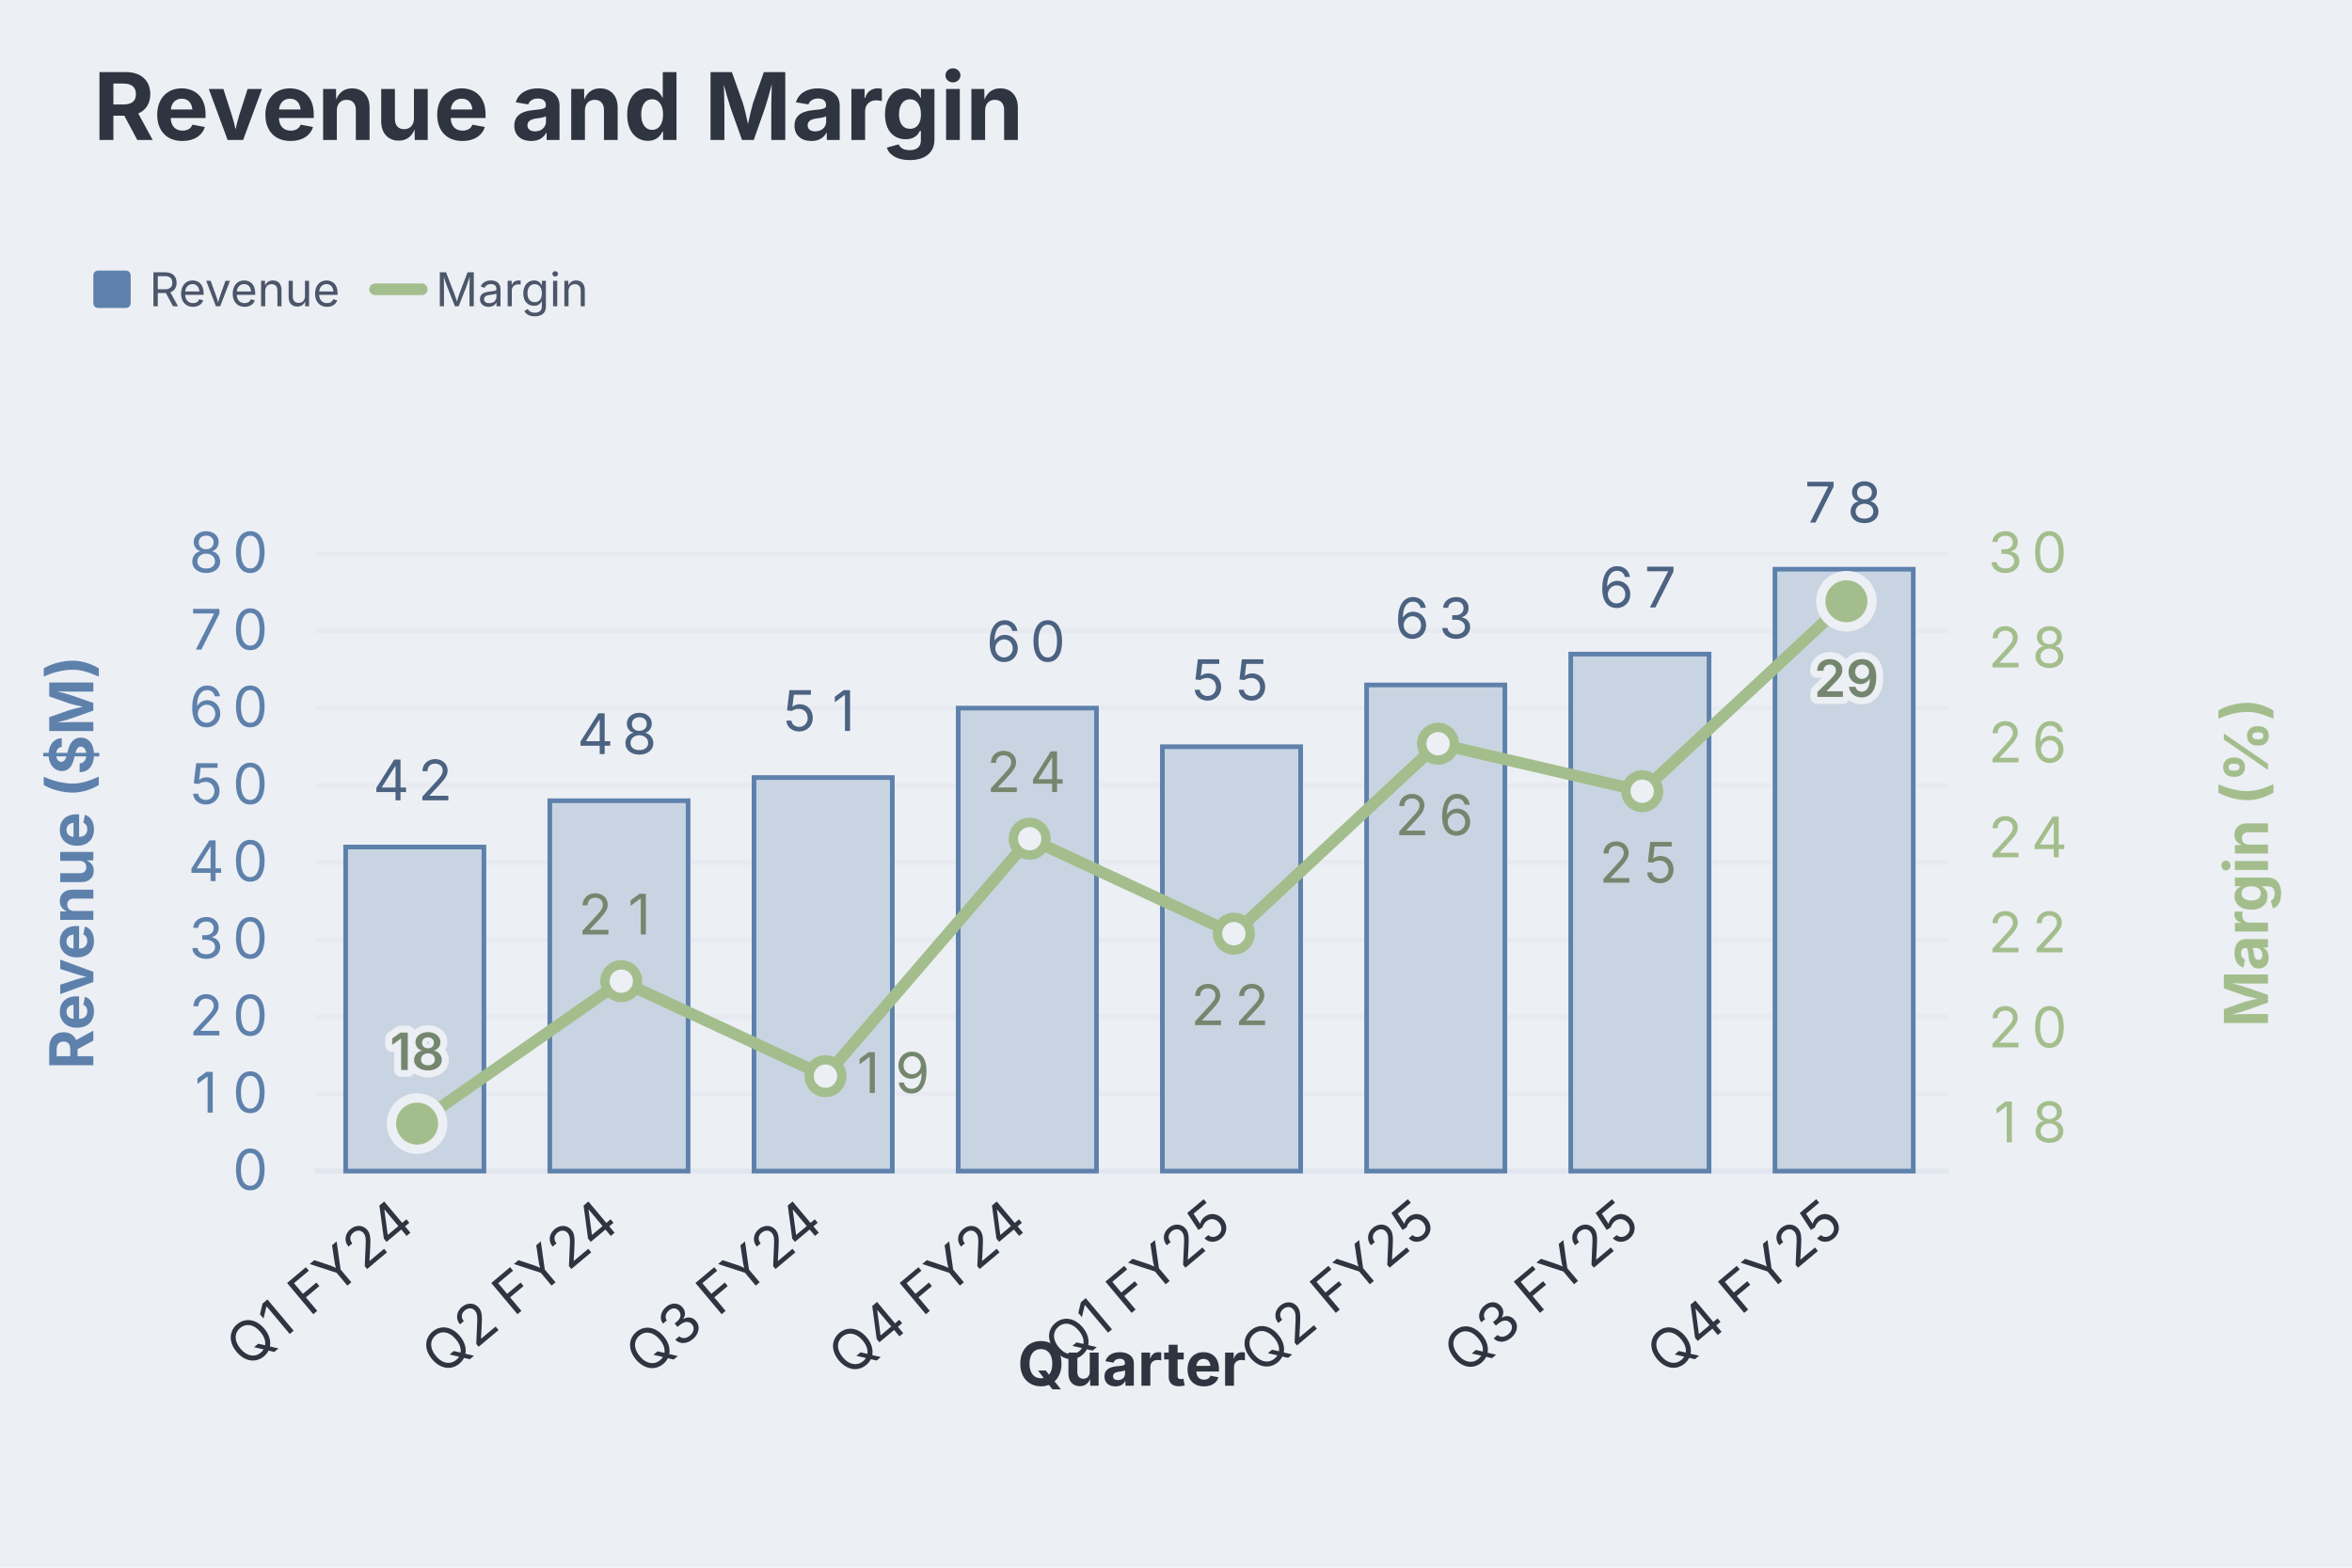
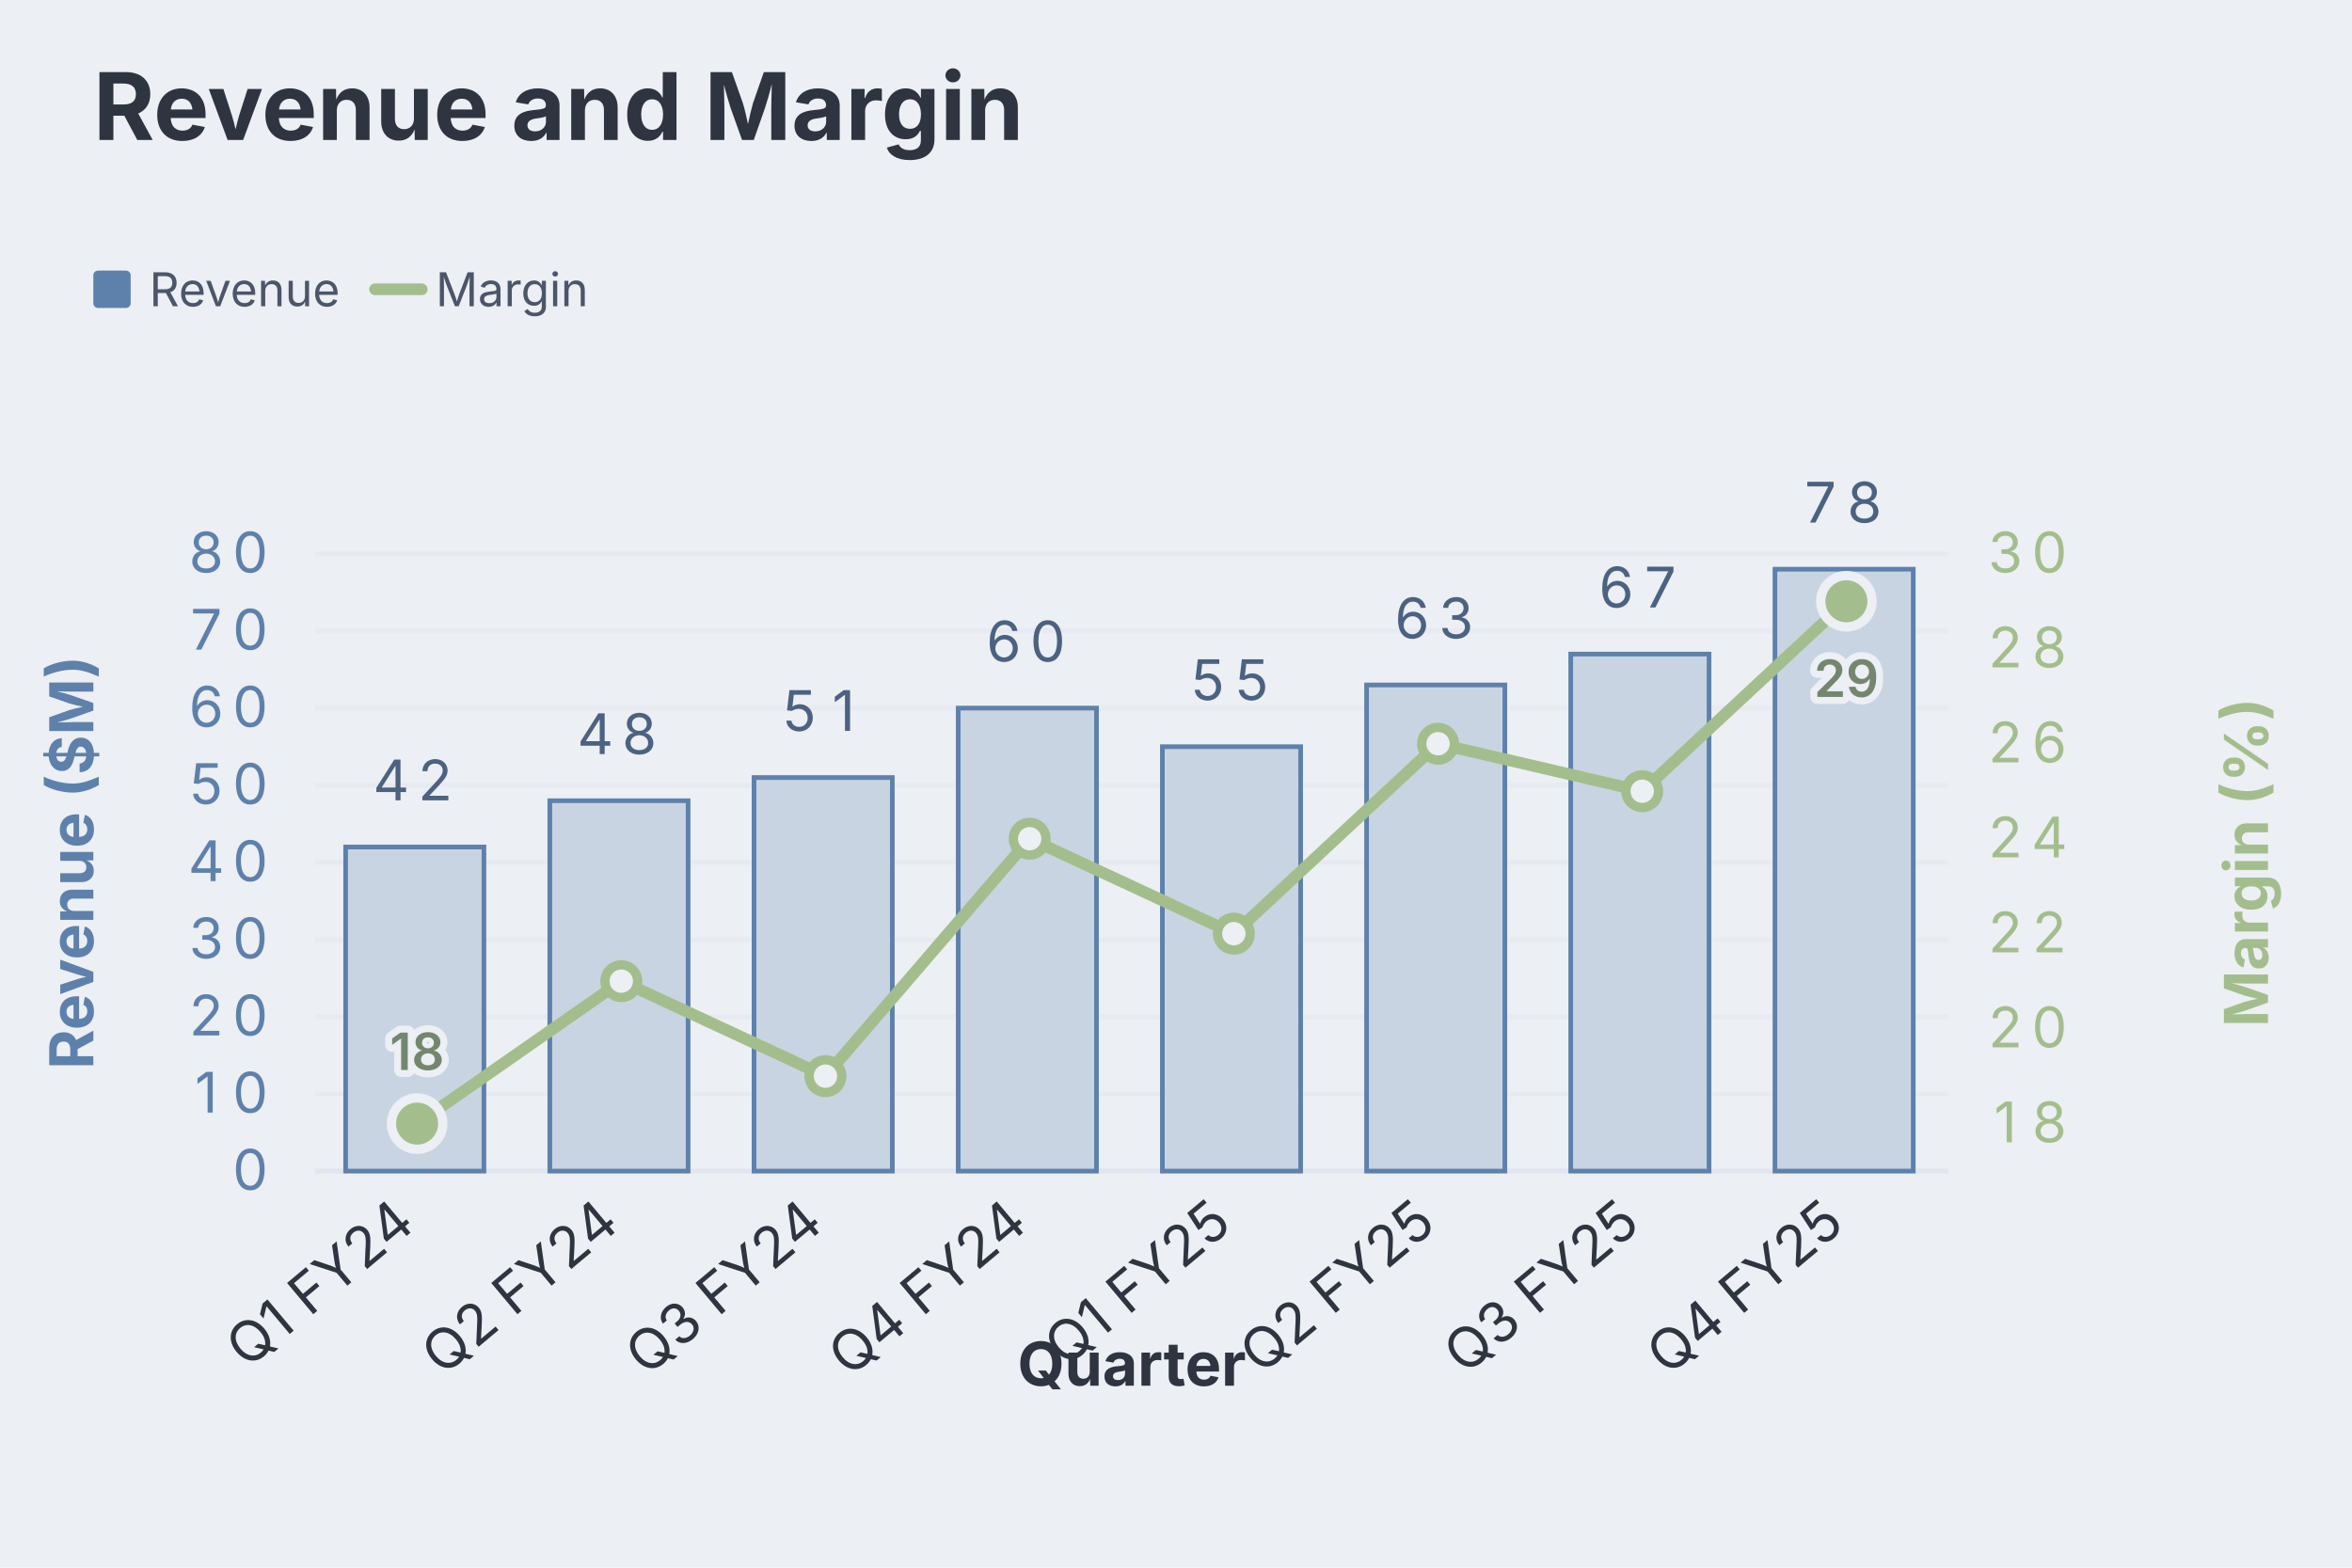
<svg xmlns="http://www.w3.org/2000/svg" aria-describedby="dgmo-desc-4ee2fc01" role="img" aria-label="Revenue and Margin — Line diagram" width="504" height="336" viewBox="0 0 504 336" style="background: rgb(236, 239, 244); font-family: Inter, system-ui, Avenir, Helvetica, Arial, sans-serif;">
  <style>@media (hover:hover){svg:has(g.dgmo-series:hover) g.dgmo-series:not(:hover){opacity:0.4}svg:has([data-legend-entry="revenue"]:hover) g.dgmo-series:not([data-series-name="Revenue"]){opacity:0.4}svg:has(g.dgmo-series[data-series-name="Revenue"]:hover):has([data-legend-entry="revenue"]) [data-legend-entry]:not([data-legend-entry="revenue"]){opacity:0.4}svg:has([data-legend-entry="margin"]:hover) g.dgmo-series:not([data-series-name="Margin"]){opacity:0.4}svg:has(g.dgmo-series[data-series-name="Margin"]:hover):has([data-legend-entry="margin"]) [data-legend-entry]:not([data-legend-entry="margin"]){opacity:0.4}}</style>
  <rect class="dgmo-canvas-bg" x="0" y="0" width="504" height="336" fill="#eceff4" />
  <text class="chart-title" x="20" y="30" text-anchor="start" fill="#2e3440" font-size="20" font-weight="bold" style="cursor: default;" data-line-number="1">Revenue and Margin</text>
  <g transform="translate(0,48)">
    <g data-frame-legend="" data-dx="20" transform="translate(20,0)">
      <g class="chart-legend" data-legend-active="series" data-legend-left="0" data-legend-right="114.24000000000001">
        <g transform="translate(0,0)" data-legend-group="series">
          <g data-legend-entry="revenue" data-series-name="Revenue">
            <rect x="0" y="0" width="61.37" height="28" fill="transparent" />
            <rect x="0" y="10" width="8" height="8" rx="1" fill="#5e81ac" />
            <text x="12" y="14" dominant-baseline="central" font-size="10" fill="#4c566a" font-family="Inter, system-ui, Avenir, Helvetica, Arial, sans-serif">Revenue</text>
          </g>
          <g data-legend-entry="margin" data-series-name="Margin">
            <rect x="61.37" y="0" width="52.87" height="28" fill="transparent" />
            <line x1="60.37" x2="70.37" y1="14" y2="14" stroke="#a3be8c" stroke-width="2.5" stroke-linecap="round" />
            <text x="73.37" y="14" dominant-baseline="central" font-size="10" fill="#4c566a" font-family="Inter, system-ui, Avenir, Helvetica, Arial, sans-serif">Margin</text>
          </g>
        </g>
      </g>
    </g>
  </g>
  <line x1="67.504" x2="417.536" y1="251" y2="251" stroke="#d8dee9" stroke-opacity="0.6" />
  <text class="dgmo-tick" x="53.628" y="255" text-anchor="middle" fill="#5e81ac" font-size="12" font-family="Inter, system-ui, Avenir, Helvetica, Arial, sans-serif" pointer-events="none">
    <tspan x="53.63">0</tspan>
  </text>
  <line x1="67.504" x2="417.536" y1="234.462" y2="234.462" stroke="#d8dee9" stroke-opacity="0.25" />
  <text class="dgmo-tick" x="49.752" y="238.462" text-anchor="middle" fill="#5e81ac" font-size="12" font-family="Inter, system-ui, Avenir, Helvetica, Arial, sans-serif" pointer-events="none">
    <tspan x="45.88">1</tspan>
    <tspan x="53.63">0</tspan>
  </text>
  <line x1="67.504" x2="417.536" y1="217.923" y2="217.923" stroke="#d8dee9" stroke-opacity="0.25" />
  <text class="dgmo-tick" x="49.752" y="221.923" text-anchor="middle" fill="#5e81ac" font-size="12" font-family="Inter, system-ui, Avenir, Helvetica, Arial, sans-serif" pointer-events="none">
    <tspan x="45.88">2</tspan>
    <tspan x="53.63">0</tspan>
  </text>
  <line x1="67.504" x2="417.536" y1="201.385" y2="201.385" stroke="#d8dee9" stroke-opacity="0.25" />
  <text class="dgmo-tick" x="49.752" y="205.385" text-anchor="middle" fill="#5e81ac" font-size="12" font-family="Inter, system-ui, Avenir, Helvetica, Arial, sans-serif" pointer-events="none">
    <tspan x="45.88">3</tspan>
    <tspan x="53.63">0</tspan>
  </text>
  <line x1="67.504" x2="417.536" y1="184.846" y2="184.846" stroke="#d8dee9" stroke-opacity="0.25" />
  <text class="dgmo-tick" x="49.752" y="188.846" text-anchor="middle" fill="#5e81ac" font-size="12" font-family="Inter, system-ui, Avenir, Helvetica, Arial, sans-serif" pointer-events="none">
    <tspan x="45.88">4</tspan>
    <tspan x="53.63">0</tspan>
  </text>
  <line x1="67.504" x2="417.536" y1="168.308" y2="168.308" stroke="#d8dee9" stroke-opacity="0.25" />
  <text class="dgmo-tick" x="49.752" y="172.308" text-anchor="middle" fill="#5e81ac" font-size="12" font-family="Inter, system-ui, Avenir, Helvetica, Arial, sans-serif" pointer-events="none">
    <tspan x="45.88">5</tspan>
    <tspan x="53.63">0</tspan>
  </text>
  <line x1="67.504" x2="417.536" y1="151.769" y2="151.769" stroke="#d8dee9" stroke-opacity="0.25" />
  <text class="dgmo-tick" x="49.752" y="155.769" text-anchor="middle" fill="#5e81ac" font-size="12" font-family="Inter, system-ui, Avenir, Helvetica, Arial, sans-serif" pointer-events="none">
    <tspan x="45.88">6</tspan>
    <tspan x="53.63">0</tspan>
  </text>
  <line x1="67.504" x2="417.536" y1="135.231" y2="135.231" stroke="#d8dee9" stroke-opacity="0.25" />
  <text class="dgmo-tick" x="49.752" y="139.231" text-anchor="middle" fill="#5e81ac" font-size="12" font-family="Inter, system-ui, Avenir, Helvetica, Arial, sans-serif" pointer-events="none">
    <tspan x="45.88">7</tspan>
    <tspan x="53.63">0</tspan>
  </text>
  <line x1="67.504" x2="417.536" y1="118.692" y2="118.692" stroke="#d8dee9" stroke-opacity="0.25" />
  <text class="dgmo-tick" x="49.752" y="122.692" text-anchor="middle" fill="#5e81ac" font-size="12" font-family="Inter, system-ui, Avenir, Helvetica, Arial, sans-serif" pointer-events="none">
    <tspan x="45.88">8</tspan>
    <tspan x="53.63">0</tspan>
  </text>
  <text class="dgmo-tick" x="435.288" y="244.822" text-anchor="middle" fill="#a3be8c" font-size="12" font-family="Inter, system-ui, Avenir, Helvetica, Arial, sans-serif" pointer-events="none">
    <tspan x="431.41">1</tspan>
    <tspan x="439.16">8</tspan>
  </text>
  <text class="dgmo-tick" x="435.288" y="224.467" text-anchor="middle" fill="#a3be8c" font-size="12" font-family="Inter, system-ui, Avenir, Helvetica, Arial, sans-serif" pointer-events="none">
    <tspan x="431.41">2</tspan>
    <tspan x="439.16">0</tspan>
  </text>
  <text class="dgmo-tick" x="435.288" y="204.112" text-anchor="middle" fill="#a3be8c" font-size="12" font-family="Inter, system-ui, Avenir, Helvetica, Arial, sans-serif" pointer-events="none">
    <tspan x="431.41">2</tspan>
    <tspan x="439.16">2</tspan>
  </text>
  <text class="dgmo-tick" x="435.288" y="183.757" text-anchor="middle" fill="#a3be8c" font-size="12" font-family="Inter, system-ui, Avenir, Helvetica, Arial, sans-serif" pointer-events="none">
    <tspan x="431.41">2</tspan>
    <tspan x="439.16">4</tspan>
  </text>
  <text class="dgmo-tick" x="435.288" y="163.402" text-anchor="middle" fill="#a3be8c" font-size="12" font-family="Inter, system-ui, Avenir, Helvetica, Arial, sans-serif" pointer-events="none">
    <tspan x="431.41">2</tspan>
    <tspan x="439.16">6</tspan>
  </text>
  <text class="dgmo-tick" x="435.288" y="143.047" text-anchor="middle" fill="#a3be8c" font-size="12" font-family="Inter, system-ui, Avenir, Helvetica, Arial, sans-serif" pointer-events="none">
    <tspan x="431.41">2</tspan>
    <tspan x="439.16">8</tspan>
  </text>
  <text class="dgmo-tick" x="435.288" y="122.692" text-anchor="middle" fill="#a3be8c" font-size="12" font-family="Inter, system-ui, Avenir, Helvetica, Arial, sans-serif" pointer-events="none">
    <tspan x="431.41">3</tspan>
    <tspan x="439.16">0</tspan>
  </text>
  <text class="dgmo-tick" fill="#2e3440" font-size="12" font-family="Inter, system-ui, Avenir, Helvetica, Arial, sans-serif" transform="translate(89.381,263) rotate(-40)" text-anchor="end" pointer-events="none">Q1 FY24</text>
  <text class="dgmo-tick" fill="#2e3440" font-size="12" font-family="Inter, system-ui, Avenir, Helvetica, Arial, sans-serif" transform="translate(133.135,263) rotate(-40)" text-anchor="end" pointer-events="none">Q2 FY24</text>
  <text class="dgmo-tick" fill="#2e3440" font-size="12" font-family="Inter, system-ui, Avenir, Helvetica, Arial, sans-serif" transform="translate(176.889,263) rotate(-40)" text-anchor="end" pointer-events="none">Q3 FY24</text>
  <text class="dgmo-tick" fill="#2e3440" font-size="12" font-family="Inter, system-ui, Avenir, Helvetica, Arial, sans-serif" transform="translate(220.643,263) rotate(-40)" text-anchor="end" pointer-events="none">Q4 FY24</text>
  <text class="dgmo-tick" fill="#2e3440" font-size="12" font-family="Inter, system-ui, Avenir, Helvetica, Arial, sans-serif" transform="translate(264.397,263) rotate(-40)" text-anchor="end" pointer-events="none">Q1 FY25</text>
  <text class="dgmo-tick" fill="#2e3440" font-size="12" font-family="Inter, system-ui, Avenir, Helvetica, Arial, sans-serif" transform="translate(308.151,263) rotate(-40)" text-anchor="end" pointer-events="none">Q2 FY25</text>
  <text class="dgmo-tick" fill="#2e3440" font-size="12" font-family="Inter, system-ui, Avenir, Helvetica, Arial, sans-serif" transform="translate(351.905,263) rotate(-40)" text-anchor="end" pointer-events="none">Q3 FY25</text>
  <text class="dgmo-tick" fill="#2e3440" font-size="12" font-family="Inter, system-ui, Avenir, Helvetica, Arial, sans-serif" transform="translate(395.659,263) rotate(-40)" text-anchor="end" pointer-events="none">Q4 FY25</text>
  <rect class="dgmo-plot-rect" x="67.504" y="118.692" width="350.032" height="132.308" fill="transparent" />
  <g class="dgmo-series" data-series-index="0" data-series-name="Revenue" data-axis="left" data-color="#5e81ac" data-line-number="6" data-mark="bar">
    <rect class="dgmo-series-bar" data-x-index="0" data-line-number="10" x="74.07" y="181.54" width="29.63" height="69.46" fill="#c9d4e2" stroke="#5e81ac" stroke-width="1" />
    <circle class="dgmo-pt" data-series-index="0" data-series-name="Revenue" data-color="#5e81ac" data-x-index="0" data-x-label="Q1 FY24" data-value="42" data-line-number="10" cx="89.38" cy="181.54" r="0" fill="#5e81ac" />
    <rect class="dgmo-series-bar" data-x-index="1" data-line-number="11" x="117.82" y="171.62" width="29.63" height="79.38" fill="#c9d4e2" stroke="#5e81ac" stroke-width="1" />
    <circle class="dgmo-pt" data-series-index="0" data-series-name="Revenue" data-color="#5e81ac" data-x-index="1" data-x-label="Q2 FY24" data-value="48" data-line-number="11" cx="133.14" cy="171.62" r="0" fill="#5e81ac" />
    <rect class="dgmo-series-bar" data-x-index="2" data-line-number="12" x="161.58" y="166.65" width="29.63" height="84.35" fill="#c9d4e2" stroke="#5e81ac" stroke-width="1" />
    <circle class="dgmo-pt" data-series-index="0" data-series-name="Revenue" data-color="#5e81ac" data-x-index="2" data-x-label="Q3 FY24" data-value="51" data-line-number="12" cx="176.89" cy="166.65" r="0" fill="#5e81ac" />
    <rect class="dgmo-series-bar" data-x-index="3" data-line-number="13" x="205.33" y="151.77" width="29.63" height="99.23" fill="#c9d4e2" stroke="#5e81ac" stroke-width="1" />
    <circle class="dgmo-pt" data-series-index="0" data-series-name="Revenue" data-color="#5e81ac" data-x-index="3" data-x-label="Q4 FY24" data-value="60" data-line-number="13" cx="220.64" cy="151.77" r="0" fill="#5e81ac" />
    <rect class="dgmo-series-bar" data-x-index="4" data-line-number="14" x="249.08" y="160.04" width="29.63" height="90.96" fill="#c9d4e2" stroke="#5e81ac" stroke-width="1" />
    <circle class="dgmo-pt" data-series-index="0" data-series-name="Revenue" data-color="#5e81ac" data-x-index="4" data-x-label="Q1 FY25" data-value="55" data-line-number="14" cx="264.4" cy="160.04" r="0" fill="#5e81ac" />
    <rect class="dgmo-series-bar" data-x-index="5" data-line-number="15" x="292.84" y="146.81" width="29.63" height="104.19" fill="#c9d4e2" stroke="#5e81ac" stroke-width="1" />
    <circle class="dgmo-pt" data-series-index="0" data-series-name="Revenue" data-color="#5e81ac" data-x-index="5" data-x-label="Q2 FY25" data-value="63" data-line-number="15" cx="308.15" cy="146.81" r="0" fill="#5e81ac" />
    <rect class="dgmo-series-bar" data-x-index="6" data-line-number="16" x="336.59" y="140.19" width="29.63" height="110.81" fill="#c9d4e2" stroke="#5e81ac" stroke-width="1" />
    <circle class="dgmo-pt" data-series-index="0" data-series-name="Revenue" data-color="#5e81ac" data-x-index="6" data-x-label="Q3 FY25" data-value="67" data-line-number="16" cx="351.91" cy="140.19" r="0" fill="#5e81ac" />
    <rect class="dgmo-series-bar" data-x-index="7" data-line-number="17" x="380.35" y="122" width="29.63" height="129" fill="#c9d4e2" stroke="#5e81ac" stroke-width="1" />
    <circle class="dgmo-pt" data-series-index="0" data-series-name="Revenue" data-color="#5e81ac" data-x-index="7" data-x-label="Q4 FY25" data-value="78" data-line-number="17" cx="395.66" cy="122" r="0" fill="#5e81ac" />
  </g>
  <g class="dgmo-series" data-series-index="1" data-series-name="Margin" data-axis="right" data-color="#a3be8c" data-line-number="8">
    <path class="dgmo-series-line" d="M89.381,240.822L133.135,210.29L176.889,230.645L220.643,179.757L264.397,200.112L308.151,159.402L351.905,169.58L395.659,128.87" fill="none" stroke="#a3be8c" stroke-width="2.5" stroke-linejoin="round" stroke-linecap="round" />
    <path class="dgmo-series-hit" d="M89.381,240.822L133.135,210.29L176.889,230.645L220.643,179.757L264.397,200.112L308.151,159.402L351.905,169.58L395.659,128.87" fill="none" stroke="transparent" stroke-width="16" stroke-linejoin="round" stroke-linecap="round" />
    <circle class="dgmo-pt" data-series-index="1" data-series-name="Margin" data-color="#a3be8c" data-x-index="0" data-x-label="Q1 FY24" data-value="18" data-line-number="10" cx="89.381" cy="240.822" r="3.5" fill="#eceff4" stroke="#a3be8c" stroke-width="2" />
    <circle class="dgmo-pt" data-series-index="1" data-series-name="Margin" data-color="#a3be8c" data-x-index="1" data-x-label="Q2 FY24" data-value="21" data-line-number="11" cx="133.135" cy="210.29" r="3.5" fill="#eceff4" stroke="#a3be8c" stroke-width="2" />
    <circle class="dgmo-pt" data-series-index="1" data-series-name="Margin" data-color="#a3be8c" data-x-index="2" data-x-label="Q3 FY24" data-value="19" data-line-number="12" cx="176.889" cy="230.645" r="3.5" fill="#eceff4" stroke="#a3be8c" stroke-width="2" />
    <circle class="dgmo-pt" data-series-index="1" data-series-name="Margin" data-color="#a3be8c" data-x-index="3" data-x-label="Q4 FY24" data-value="24" data-line-number="13" cx="220.643" cy="179.757" r="3.5" fill="#eceff4" stroke="#a3be8c" stroke-width="2" />
    <circle class="dgmo-pt" data-series-index="1" data-series-name="Margin" data-color="#a3be8c" data-x-index="4" data-x-label="Q1 FY25" data-value="22" data-line-number="14" cx="264.397" cy="200.112" r="3.5" fill="#eceff4" stroke="#a3be8c" stroke-width="2" />
    <circle class="dgmo-pt" data-series-index="1" data-series-name="Margin" data-color="#a3be8c" data-x-index="5" data-x-label="Q2 FY25" data-value="26" data-line-number="15" cx="308.151" cy="159.402" r="3.5" fill="#eceff4" stroke="#a3be8c" stroke-width="2" />
    <circle class="dgmo-pt" data-series-index="1" data-series-name="Margin" data-color="#a3be8c" data-x-index="6" data-x-label="Q3 FY25" data-value="25" data-line-number="16" cx="351.905" cy="169.58" r="3.5" fill="#eceff4" stroke="#a3be8c" stroke-width="2" />
    <circle class="dgmo-pt" data-series-index="1" data-series-name="Margin" data-color="#a3be8c" data-x-index="7" data-x-label="Q4 FY25" data-value="29" data-line-number="17" cx="395.659" cy="128.87" r="3.5" fill="#eceff4" stroke="#a3be8c" stroke-width="2" />
  </g>
  <g class="dgmo-overlay dgmo-overlay-extremes" data-line-number="10">
    <circle class="dgmo-extreme-low" cx="89.381" cy="240.822" r="5.5" fill="#a3be8c" stroke="#eceff4" stroke-width="2" />
  </g>
  <g class="dgmo-overlay dgmo-overlay-extremes" data-line-number="17">
    <circle class="dgmo-extreme-high" cx="395.659" cy="128.87" r="5.5" fill="#a3be8c" stroke="#eceff4" stroke-width="2" />
  </g>
  <text class="dgmo-overlay-label dgmo-overlay-extremes-label" data-line-number="10" x="89.381" y="229.322" text-anchor="middle" fill="#74876e" font-size="11" font-weight="600" font-family="Inter, system-ui, Avenir, Helvetica, Arial, sans-serif" stroke="#eceff4" stroke-width="3" stroke-linejoin="round" paint-order="stroke" pointer-events="none">18</text>
  <text class="dgmo-overlay-label dgmo-overlay-extremes-label" data-line-number="17" x="395.659" y="149.37" text-anchor="middle" fill="#74876e" font-size="11" font-weight="600" font-family="Inter, system-ui, Avenir, Helvetica, Arial, sans-serif" stroke="#eceff4" stroke-width="3" stroke-linejoin="round" paint-order="stroke" pointer-events="none">29</text>
  <text x="89.381" y="171.538" text-anchor="middle" fill="#4b6281" font-size="12" font-family="Inter, system-ui, Avenir, Helvetica, Arial, sans-serif" pointer-events="none">
    <tspan x="85.51">4</tspan>
    <tspan x="93.26">2</tspan>
  </text>
  <text x="133.135" y="161.615" text-anchor="middle" fill="#4b6281" font-size="12" font-family="Inter, system-ui, Avenir, Helvetica, Arial, sans-serif" pointer-events="none">
    <tspan x="129.26">4</tspan>
    <tspan x="137.01">8</tspan>
  </text>
  <text x="176.889" y="156.654" text-anchor="middle" fill="#4b6281" font-size="12" font-family="Inter, system-ui, Avenir, Helvetica, Arial, sans-serif" pointer-events="none">
    <tspan x="173.01">5</tspan>
    <tspan x="180.77">1</tspan>
  </text>
  <text x="220.643" y="141.769" text-anchor="middle" fill="#4b6281" font-size="12" font-family="Inter, system-ui, Avenir, Helvetica, Arial, sans-serif" pointer-events="none">
    <tspan x="216.77">6</tspan>
    <tspan x="224.52">0</tspan>
  </text>
  <text x="264.397" y="150.038" text-anchor="middle" fill="#4b6281" font-size="12" font-family="Inter, system-ui, Avenir, Helvetica, Arial, sans-serif" pointer-events="none">
    <tspan x="260.52">5</tspan>
    <tspan x="268.27">5</tspan>
  </text>
  <text x="308.151" y="136.808" text-anchor="middle" fill="#4b6281" font-size="12" font-family="Inter, system-ui, Avenir, Helvetica, Arial, sans-serif" pointer-events="none">
    <tspan x="304.27">6</tspan>
    <tspan x="312.03">3</tspan>
  </text>
  <text x="351.905" y="130.192" text-anchor="middle" fill="#4b6281" font-size="12" font-family="Inter, system-ui, Avenir, Helvetica, Arial, sans-serif" pointer-events="none">
    <tspan x="348.03">6</tspan>
    <tspan x="355.78">7</tspan>
  </text>
  <text x="395.659" y="112" text-anchor="middle" fill="#4b6281" font-size="12" font-family="Inter, system-ui, Avenir, Helvetica, Arial, sans-serif" pointer-events="none">
    <tspan x="391.78">7</tspan>
    <tspan x="399.54">8</tspan>
  </text>
-   <text x="133.135" y="200.29" text-anchor="middle" fill="#74876e" font-size="12" font-family="Inter, system-ui, Avenir, Helvetica, Arial, sans-serif" pointer-events="none">
-     <tspan x="129.26">2</tspan>
-     <tspan x="137.01">1</tspan>
-   </text>
-   <text x="191.641" y="234.245" text-anchor="middle" fill="#74876e" font-size="12" font-family="Inter, system-ui, Avenir, Helvetica, Arial, sans-serif" pointer-events="none">
-     <tspan x="187.77">1</tspan>
-     <tspan x="195.52">9</tspan>
-   </text>
-   <text x="220.643" y="169.757" text-anchor="middle" fill="#74876e" font-size="12" font-family="Inter, system-ui, Avenir, Helvetica, Arial, sans-serif" pointer-events="none">
-     <tspan x="216.77">2</tspan>
-     <tspan x="224.52">4</tspan>
-   </text>
-   <text x="264.397" y="219.712" text-anchor="middle" fill="#74876e" font-size="12" font-family="Inter, system-ui, Avenir, Helvetica, Arial, sans-serif" pointer-events="none">
-     <tspan x="260.52">2</tspan>
-     <tspan x="268.27">2</tspan>
-   </text>
-   <text x="308.151" y="179.002" text-anchor="middle" fill="#74876e" font-size="12" font-family="Inter, system-ui, Avenir, Helvetica, Arial, sans-serif" pointer-events="none">
-     <tspan x="304.27">2</tspan>
-     <tspan x="312.03">6</tspan>
-   </text>
-   <text x="351.905" y="189.18" text-anchor="middle" fill="#74876e" font-size="12" font-family="Inter, system-ui, Avenir, Helvetica, Arial, sans-serif" pointer-events="none">
-     <tspan x="348.03">2</tspan>
-     <tspan x="355.78">5</tspan>
-   </text>
  <text x="242.52" y="297" text-anchor="middle" fill="#2e3440" font-size="13" font-family="Inter, system-ui, Avenir, Helvetica, Arial, sans-serif" font-weight="bold" pointer-events="none">Quarter</text>
  <text transform="translate(20,184.8462) rotate(-90)" text-anchor="middle" fill="#5e81ac" font-size="13" font-family="Inter, system-ui, Avenir, Helvetica, Arial, sans-serif" font-weight="bold" pointer-events="none">Revenue ($M)</text>
  <text transform="translate(486,184.8462) rotate(-90)" text-anchor="middle" fill="#a3be8c" font-size="13" font-family="Inter, system-ui, Avenir, Helvetica, Arial, sans-serif" font-weight="bold" pointer-events="none">Margin (%)</text>
  <rect class="dgmo-axis-legend" data-axis-legend="left" x="0" y="118.692" width="67.504" height="132.308" fill="transparent" style="cursor:pointer" />
  <rect class="dgmo-axis-legend" data-axis-legend="right" x="417.536" y="118.692" width="86.464" height="132.308" fill="transparent" style="cursor:pointer" />
</svg>
